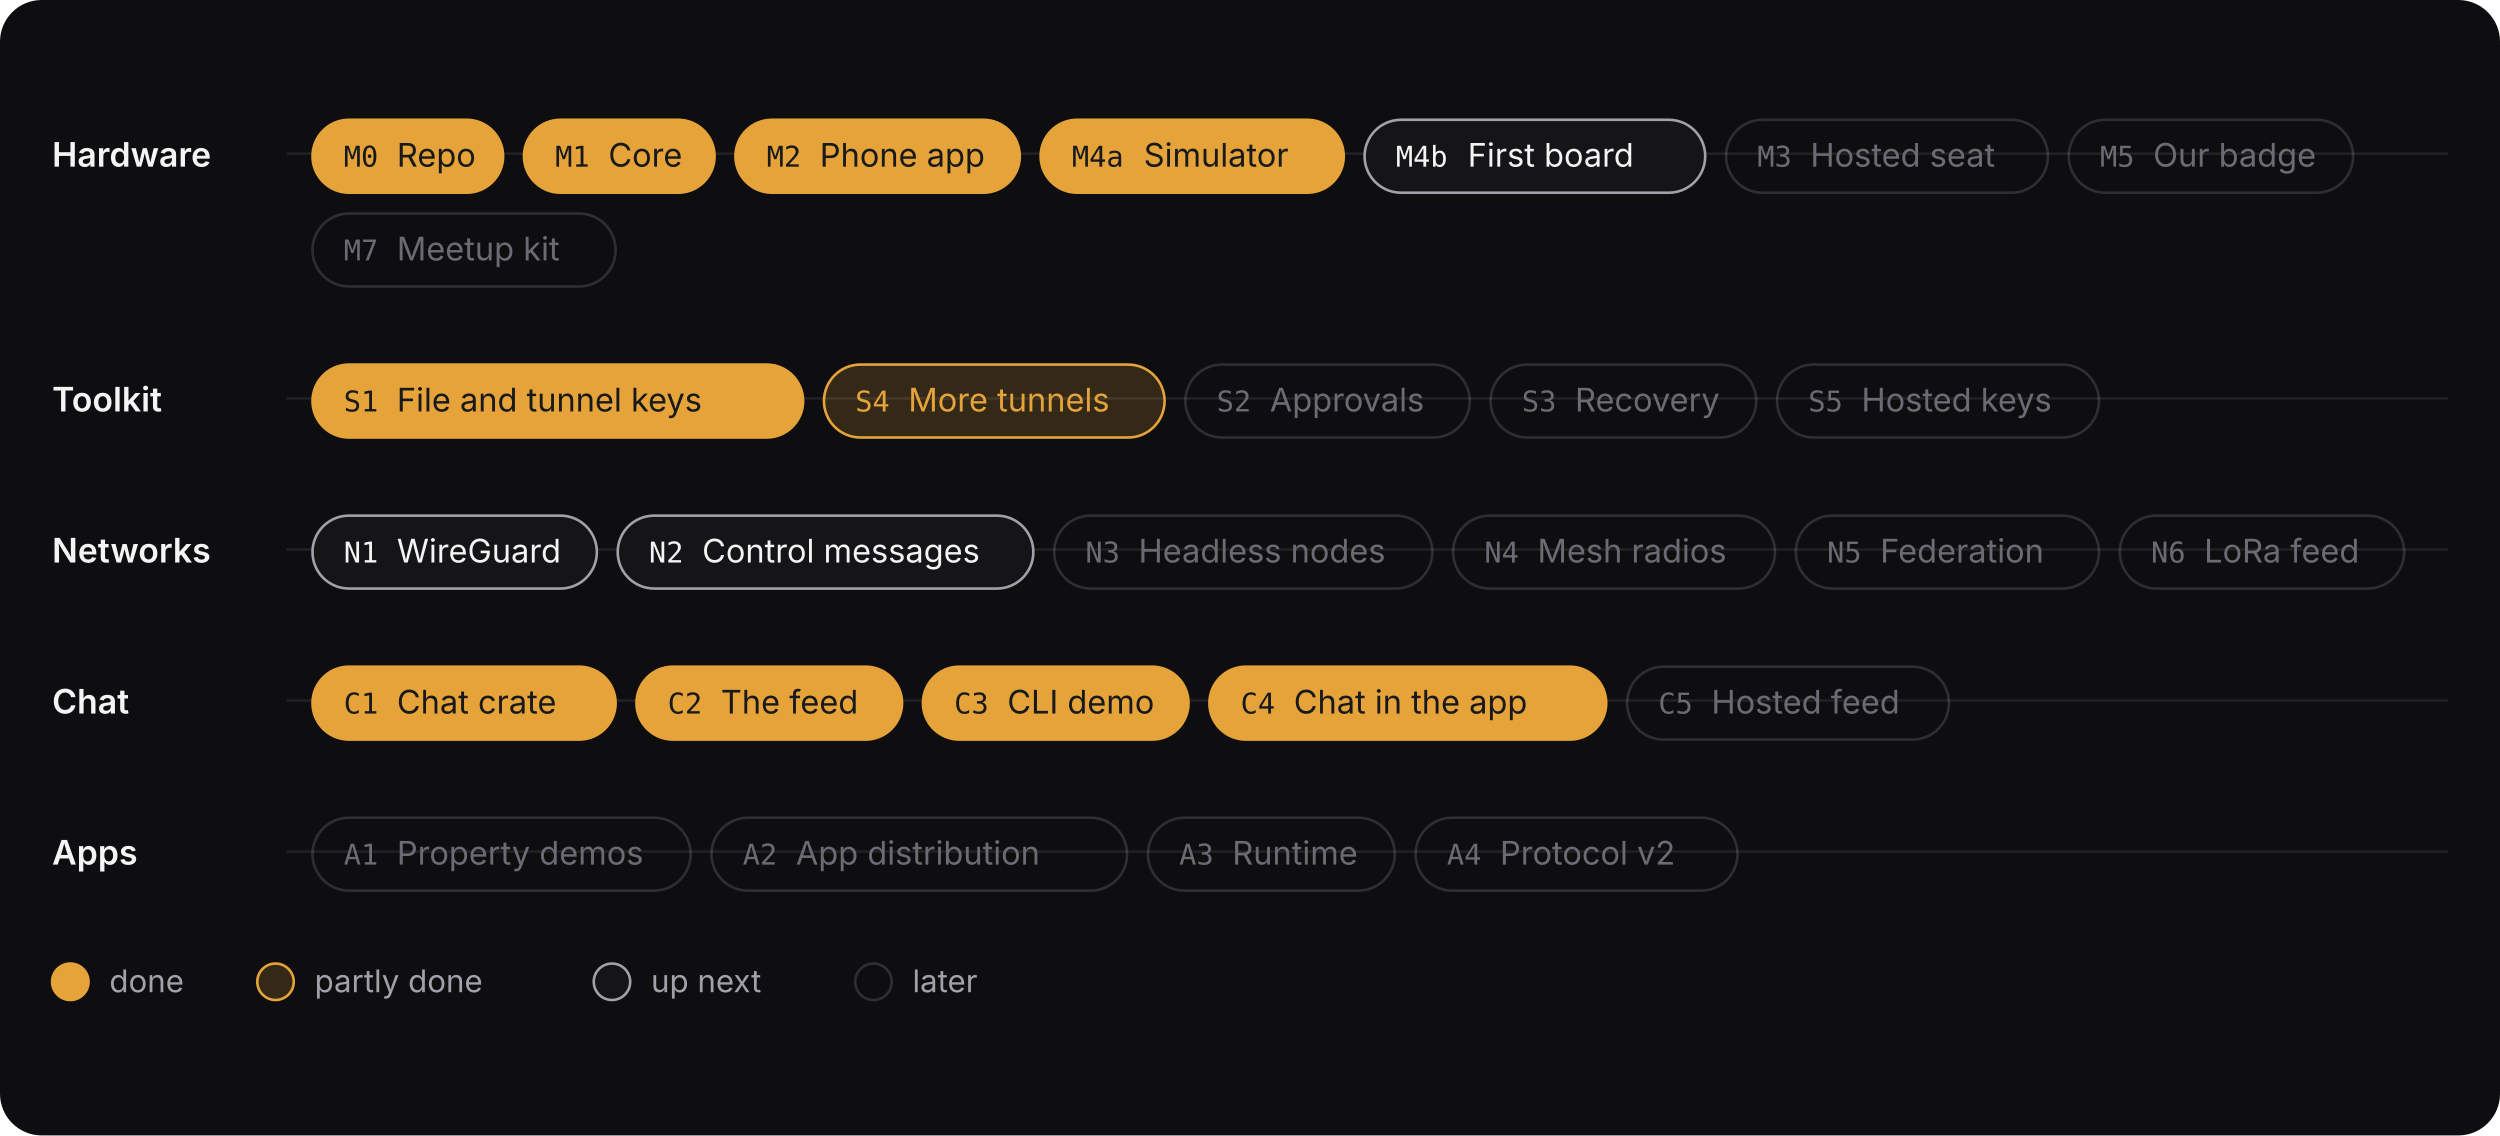
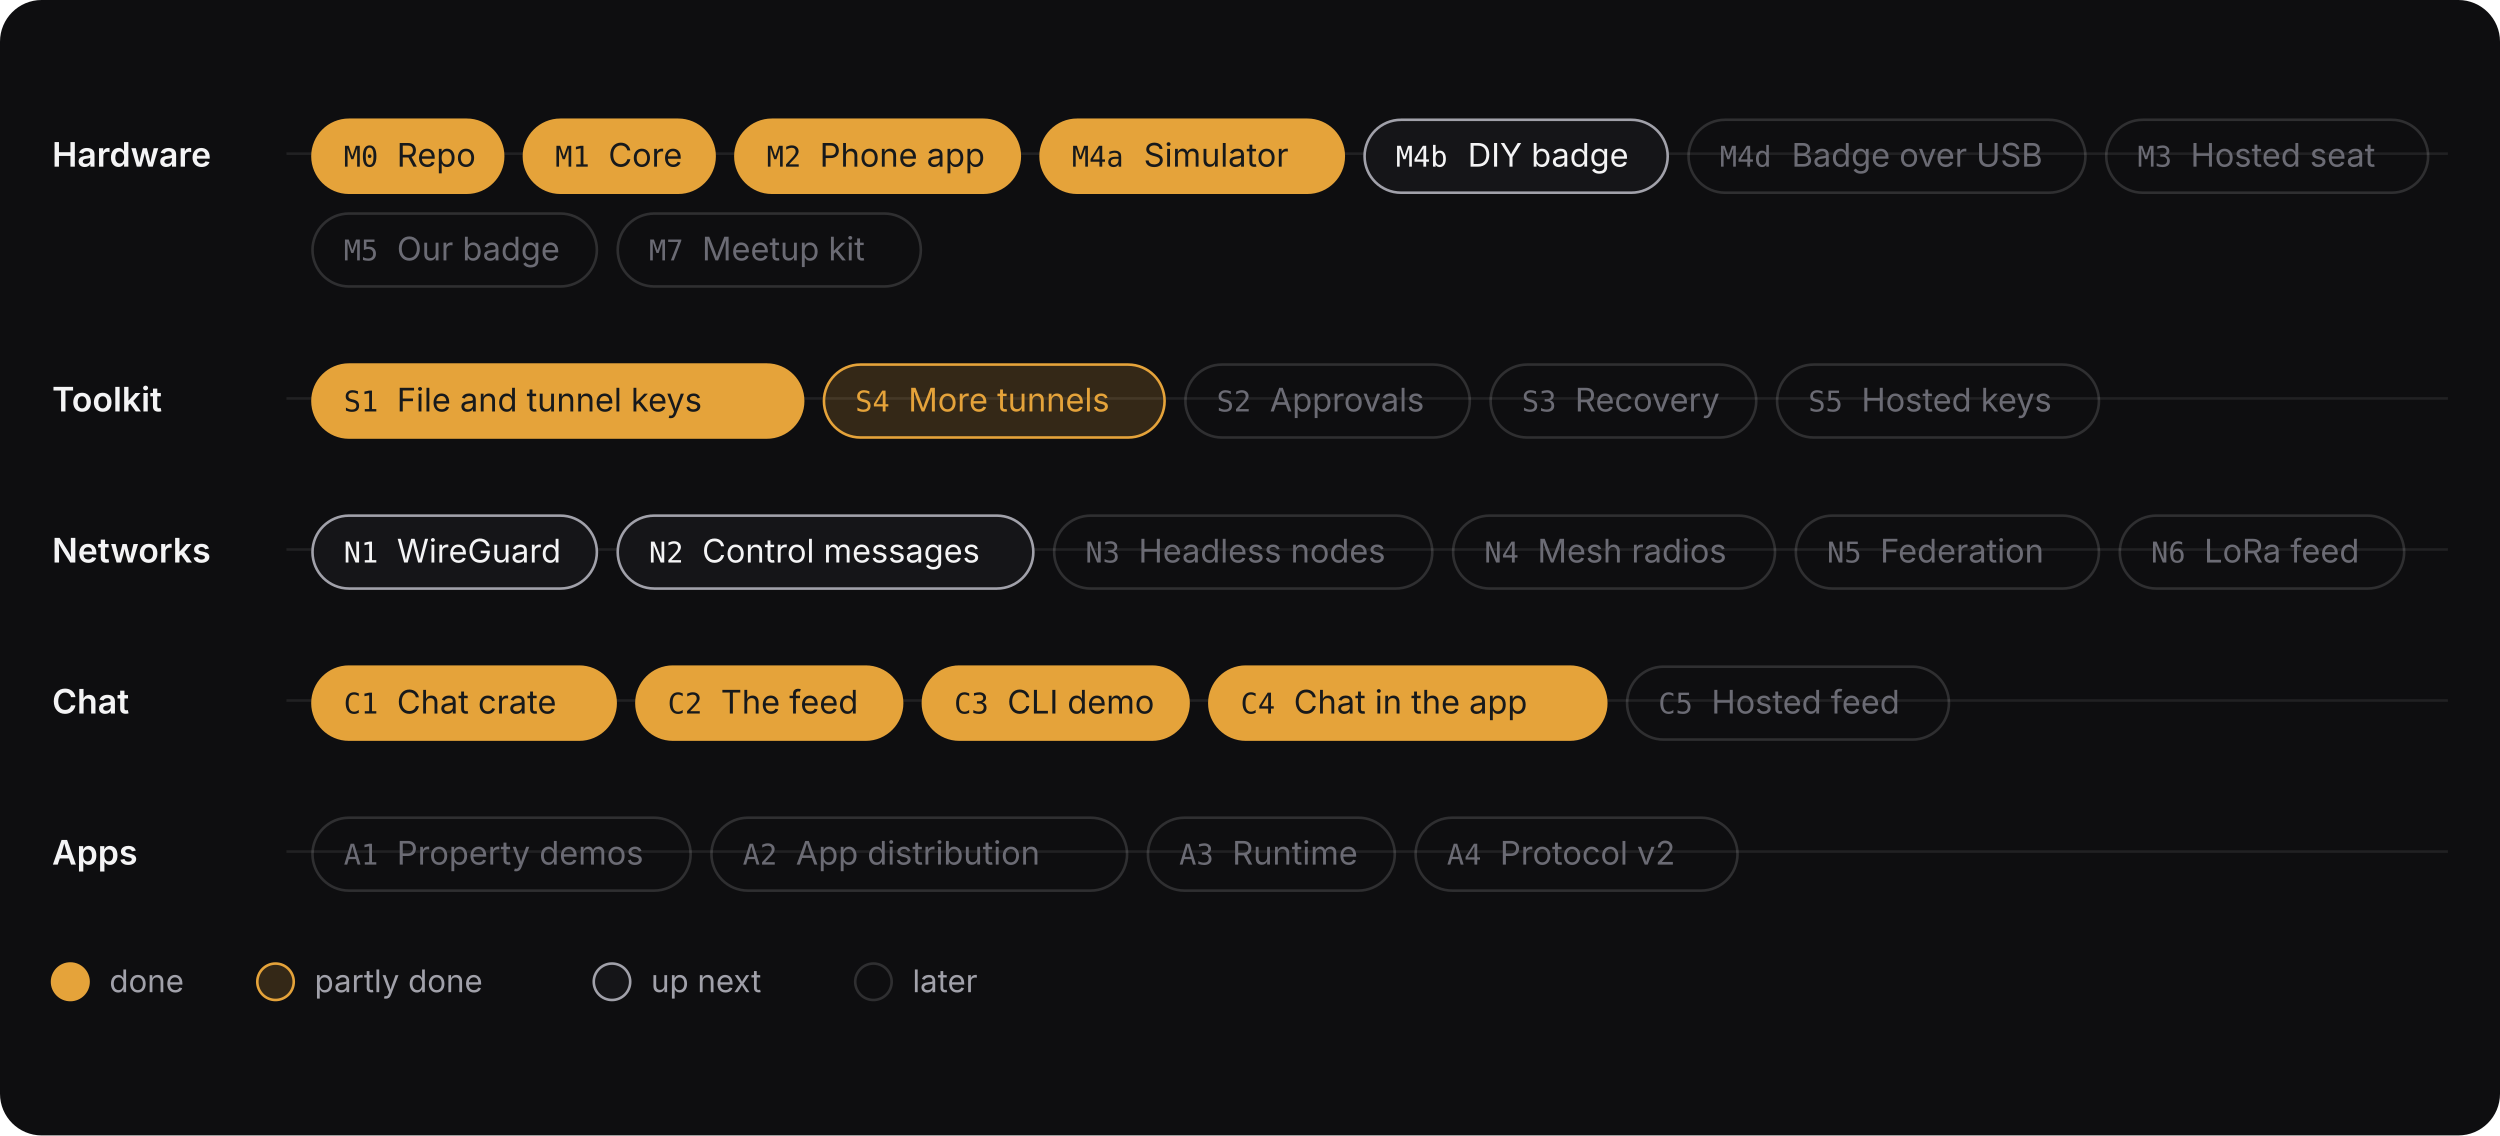
<svg xmlns="http://www.w3.org/2000/svg" viewBox="0 0 960 436" width="960" height="436" role="img" aria-labelledby="t">
  <defs>
    <marker id="arrow" viewBox="0 0 10 10" refX="9" refY="5" markerWidth="7" markerHeight="7" orient="auto-start-reverse">
      <path d="M0 0L10 5L0 10z" fill="#a1a1aa" />
    </marker>
    <marker id="arrow-amber" viewBox="0 0 10 10" refX="9" refY="5" markerWidth="7" markerHeight="7" orient="auto-start-reverse">
      <path d="M0 0L10 5L0 10z" fill="#e5a33a" />
    </marker>
    <pattern id="hatch" patternUnits="userSpaceOnUse" width="6" height="6" patternTransform="rotate(45)">
      <line x1="0" y1="0" x2="0" y2="6" stroke="#6b6b74" stroke-width="1.5" />
    </pattern>
  </defs>
  <rect width="960" height="436" rx="16" fill="#0e0e10" />
  <text x="20" y="64" font-family="Inter, -apple-system, 'Segoe UI', Helvetica, Arial, sans-serif" font-size="13" font-weight="600" fill="#f4f4f5" text-anchor="start">Hardware</text>
  <line x1="110" y1="59" x2="940" y2="59" stroke="rgba(255,255,255,0.08)" stroke-width="1" />
  <rect x="120" y="46" width="73.2" height="28" rx="14" fill="#e5a33a" stroke="#e5a33a" stroke-width="1" />
  <text x="132" y="64" font-family="'JetBrains Mono', ui-monospace, SFMono-Regular, Menlo, monospace" font-size="11" font-weight="500" fill="#17191b" text-anchor="start">M0</text>
  <text x="152.4" y="64" font-family="Inter, -apple-system, 'Segoe UI', Helvetica, Arial, sans-serif" font-size="12.5" font-weight="400" fill="#17191b" text-anchor="start">Repo</text>
  <rect x="201.2" y="46" width="73.2" height="28" rx="14" fill="#e5a33a" stroke="#e5a33a" stroke-width="1" />
  <text x="213.2" y="64" font-family="'JetBrains Mono', ui-monospace, SFMono-Regular, Menlo, monospace" font-size="11" font-weight="500" fill="#17191b" text-anchor="start">M1</text>
  <text x="233.6" y="64" font-family="Inter, -apple-system, 'Segoe UI', Helvetica, Arial, sans-serif" font-size="12.5" font-weight="400" fill="#17191b" text-anchor="start">Core</text>
  <rect x="282.4" y="46" width="109.2" height="28" rx="14" fill="#e5a33a" stroke="#e5a33a" stroke-width="1" />
  <text x="294.4" y="64" font-family="'JetBrains Mono', ui-monospace, SFMono-Regular, Menlo, monospace" font-size="11" font-weight="500" fill="#17191b" text-anchor="start">M2</text>
  <text x="314.8" y="64" font-family="Inter, -apple-system, 'Segoe UI', Helvetica, Arial, sans-serif" font-size="12.5" font-weight="400" fill="#17191b" text-anchor="start">Phone app</text>
  <rect x="399.6" y="46" width="116.4" height="28" rx="14" fill="#e5a33a" stroke="#e5a33a" stroke-width="1" />
  <text x="411.6" y="64" font-family="'JetBrains Mono', ui-monospace, SFMono-Regular, Menlo, monospace" font-size="11" font-weight="500" fill="#17191b" text-anchor="start">M4a</text>
  <text x="439.2" y="64" font-family="Inter, -apple-system, 'Segoe UI', Helvetica, Arial, sans-serif" font-size="12.5" font-weight="400" fill="#17191b" text-anchor="start">Simulator</text>
-   <rect x="524.0" y="46" width="130.8" height="28" rx="14" fill="#151518" stroke="#a1a1aa" stroke-width="1" />
+   <rect x="524.0" y="46" width="116.4" height="28" rx="14" fill="#151518" stroke="#a1a1aa" stroke-width="1" />
  <text x="536.0" y="64" font-family="'JetBrains Mono', ui-monospace, SFMono-Regular, Menlo, monospace" font-size="11" font-weight="500" fill="#f4f4f5" text-anchor="start">M4b</text>
-   <text x="563.6" y="64" font-family="Inter, -apple-system, 'Segoe UI', Helvetica, Arial, sans-serif" font-size="12.5" font-weight="400" fill="#f4f4f5" text-anchor="start">First board</text>
-   <rect x="662.8" y="46" width="123.6" height="28" rx="14" fill="none" stroke="rgba(255,255,255,0.14)" stroke-width="1" />
-   <text x="674.8" y="64" font-family="'JetBrains Mono', ui-monospace, SFMono-Regular, Menlo, monospace" font-size="11" font-weight="500" fill="#6b6b74" text-anchor="start">M3</text>
-   <text x="695.2" y="64" font-family="Inter, -apple-system, 'Segoe UI', Helvetica, Arial, sans-serif" font-size="12.5" font-weight="400" fill="#6b6b74" text-anchor="start">Hosted seat</text>
-   <rect x="794.4" y="46" width="109.2" height="28" rx="14" fill="none" stroke="rgba(255,255,255,0.14)" stroke-width="1" />
-   <text x="806.4" y="64" font-family="'JetBrains Mono', ui-monospace, SFMono-Regular, Menlo, monospace" font-size="11" font-weight="500" fill="#6b6b74" text-anchor="start">M5</text>
-   <text x="826.8" y="64" font-family="Inter, -apple-system, 'Segoe UI', Helvetica, Arial, sans-serif" font-size="12.5" font-weight="400" fill="#6b6b74" text-anchor="start">Our badge</text>
-   <rect x="120" y="82" width="116.4" height="28" rx="14" fill="none" stroke="rgba(255,255,255,0.14)" stroke-width="1" />
-   <text x="132" y="100" font-family="'JetBrains Mono', ui-monospace, SFMono-Regular, Menlo, monospace" font-size="11" font-weight="500" fill="#6b6b74" text-anchor="start">M7</text>
-   <text x="152.4" y="100" font-family="Inter, -apple-system, 'Segoe UI', Helvetica, Arial, sans-serif" font-size="12.5" font-weight="400" fill="#6b6b74" text-anchor="start">Meetup kit</text>
+   <text x="563.6" y="64" font-family="Inter, -apple-system, 'Segoe UI', Helvetica, Arial, sans-serif" font-size="12.5" font-weight="400" fill="#f4f4f5" text-anchor="start">DIY badge</text>
+   <rect x="648.4" y="46" width="152.4" height="28" rx="14" fill="none" stroke="rgba(255,255,255,0.14)" stroke-width="1" />
+   <text x="660.4" y="64" font-family="'JetBrains Mono', ui-monospace, SFMono-Regular, Menlo, monospace" font-size="11" font-weight="500" fill="#6b6b74" text-anchor="start">M4d</text>
+   <text x="688.0" y="64" font-family="Inter, -apple-system, 'Segoe UI', Helvetica, Arial, sans-serif" font-size="12.5" font-weight="400" fill="#6b6b74" text-anchor="start">Badge over USB</text>
+   <rect x="808.8" y="46" width="123.6" height="28" rx="14" fill="none" stroke="rgba(255,255,255,0.14)" stroke-width="1" />
+   <text x="820.8" y="64" font-family="'JetBrains Mono', ui-monospace, SFMono-Regular, Menlo, monospace" font-size="11" font-weight="500" fill="#6b6b74" text-anchor="start">M3</text>
+   <text x="841.2" y="64" font-family="Inter, -apple-system, 'Segoe UI', Helvetica, Arial, sans-serif" font-size="12.5" font-weight="400" fill="#6b6b74" text-anchor="start">Hosted seat</text>
+   <rect x="120" y="82" width="109.2" height="28" rx="14" fill="none" stroke="rgba(255,255,255,0.14)" stroke-width="1" />
+   <text x="132" y="100" font-family="'JetBrains Mono', ui-monospace, SFMono-Regular, Menlo, monospace" font-size="11" font-weight="500" fill="#6b6b74" text-anchor="start">M5</text>
+   <text x="152.4" y="100" font-family="Inter, -apple-system, 'Segoe UI', Helvetica, Arial, sans-serif" font-size="12.5" font-weight="400" fill="#6b6b74" text-anchor="start">Our badge</text>
+   <rect x="237.2" y="82" width="116.4" height="28" rx="14" fill="none" stroke="rgba(255,255,255,0.14)" stroke-width="1" />
+   <text x="249.2" y="100" font-family="'JetBrains Mono', ui-monospace, SFMono-Regular, Menlo, monospace" font-size="11" font-weight="500" fill="#6b6b74" text-anchor="start">M7</text>
+   <text x="269.6" y="100" font-family="Inter, -apple-system, 'Segoe UI', Helvetica, Arial, sans-serif" font-size="12.5" font-weight="400" fill="#6b6b74" text-anchor="start">Meetup kit</text>
  <text x="20" y="158" font-family="Inter, -apple-system, 'Segoe UI', Helvetica, Arial, sans-serif" font-size="13" font-weight="600" fill="#f4f4f5" text-anchor="start">Toolkit</text>
  <line x1="110" y1="153" x2="940" y2="153" stroke="rgba(255,255,255,0.08)" stroke-width="1" />
  <rect x="120" y="140" width="188.4" height="28" rx="14" fill="#e5a33a" stroke="#e5a33a" stroke-width="1" />
  <text x="132" y="158" font-family="'JetBrains Mono', ui-monospace, SFMono-Regular, Menlo, monospace" font-size="11" font-weight="500" fill="#17191b" text-anchor="start">S1</text>
  <text x="152.4" y="158" font-family="Inter, -apple-system, 'Segoe UI', Helvetica, Arial, sans-serif" font-size="12.5" font-weight="400" fill="#17191b" text-anchor="start">File and tunnel keys</text>
  <rect x="316.4" y="140" width="130.8" height="28" rx="14" fill="rgba(229,163,58,0.18)" stroke="#e5a33a" stroke-width="1" />
  <text x="328.4" y="158" font-family="'JetBrains Mono', ui-monospace, SFMono-Regular, Menlo, monospace" font-size="11" font-weight="500" fill="#e5a33a" text-anchor="start">S4</text>
  <text x="348.8" y="158" font-family="Inter, -apple-system, 'Segoe UI', Helvetica, Arial, sans-serif" font-size="12.5" font-weight="400" fill="#e5a33a" text-anchor="start">More tunnels</text>
  <rect x="455.2" y="140" width="109.2" height="28" rx="14" fill="none" stroke="rgba(255,255,255,0.14)" stroke-width="1" />
  <text x="467.2" y="158" font-family="'JetBrains Mono', ui-monospace, SFMono-Regular, Menlo, monospace" font-size="11" font-weight="500" fill="#6b6b74" text-anchor="start">S2</text>
  <text x="487.6" y="158" font-family="Inter, -apple-system, 'Segoe UI', Helvetica, Arial, sans-serif" font-size="12.5" font-weight="400" fill="#6b6b74" text-anchor="start">Approvals</text>
  <rect x="572.4" y="140" width="102.0" height="28" rx="14" fill="none" stroke="rgba(255,255,255,0.14)" stroke-width="1" />
  <text x="584.4" y="158" font-family="'JetBrains Mono', ui-monospace, SFMono-Regular, Menlo, monospace" font-size="11" font-weight="500" fill="#6b6b74" text-anchor="start">S3</text>
  <text x="604.8" y="158" font-family="Inter, -apple-system, 'Segoe UI', Helvetica, Arial, sans-serif" font-size="12.5" font-weight="400" fill="#6b6b74" text-anchor="start">Recovery</text>
  <rect x="682.4" y="140" width="123.6" height="28" rx="14" fill="none" stroke="rgba(255,255,255,0.14)" stroke-width="1" />
  <text x="694.4" y="158" font-family="'JetBrains Mono', ui-monospace, SFMono-Regular, Menlo, monospace" font-size="11" font-weight="500" fill="#6b6b74" text-anchor="start">S5</text>
  <text x="714.8" y="158" font-family="Inter, -apple-system, 'Segoe UI', Helvetica, Arial, sans-serif" font-size="12.5" font-weight="400" fill="#6b6b74" text-anchor="start">Hosted keys</text>
  <text x="20" y="216" font-family="Inter, -apple-system, 'Segoe UI', Helvetica, Arial, sans-serif" font-size="13" font-weight="600" fill="#f4f4f5" text-anchor="start">Networks</text>
  <line x1="110" y1="211" x2="940" y2="211" stroke="rgba(255,255,255,0.08)" stroke-width="1" />
  <rect x="120" y="198" width="109.2" height="28" rx="14" fill="#151518" stroke="#a1a1aa" stroke-width="1" />
  <text x="132" y="216" font-family="'JetBrains Mono', ui-monospace, SFMono-Regular, Menlo, monospace" font-size="11" font-weight="500" fill="#f4f4f5" text-anchor="start">N1</text>
  <text x="152.4" y="216" font-family="Inter, -apple-system, 'Segoe UI', Helvetica, Arial, sans-serif" font-size="12.5" font-weight="400" fill="#f4f4f5" text-anchor="start">WireGuard</text>
  <rect x="237.2" y="198" width="159.6" height="28" rx="14" fill="#151518" stroke="#a1a1aa" stroke-width="1" />
  <text x="249.2" y="216" font-family="'JetBrains Mono', ui-monospace, SFMono-Regular, Menlo, monospace" font-size="11" font-weight="500" fill="#f4f4f5" text-anchor="start">N2</text>
  <text x="269.6" y="216" font-family="Inter, -apple-system, 'Segoe UI', Helvetica, Arial, sans-serif" font-size="12.5" font-weight="400" fill="#f4f4f5" text-anchor="start">Control messages</text>
  <rect x="404.8" y="198" width="145.2" height="28" rx="14" fill="none" stroke="rgba(255,255,255,0.14)" stroke-width="1" />
  <text x="416.8" y="216" font-family="'JetBrains Mono', ui-monospace, SFMono-Regular, Menlo, monospace" font-size="11" font-weight="500" fill="#6b6b74" text-anchor="start">N3</text>
  <text x="437.2" y="216" font-family="Inter, -apple-system, 'Segoe UI', Helvetica, Arial, sans-serif" font-size="12.5" font-weight="400" fill="#6b6b74" text-anchor="start">Headless nodes</text>
  <rect x="558.0" y="198" width="123.6" height="28" rx="14" fill="none" stroke="rgba(255,255,255,0.14)" stroke-width="1" />
  <text x="570.0" y="216" font-family="'JetBrains Mono', ui-monospace, SFMono-Regular, Menlo, monospace" font-size="11" font-weight="500" fill="#6b6b74" text-anchor="start">N4</text>
  <text x="590.4" y="216" font-family="Inter, -apple-system, 'Segoe UI', Helvetica, Arial, sans-serif" font-size="12.5" font-weight="400" fill="#6b6b74" text-anchor="start">Mesh radios</text>
  <rect x="689.6" y="198" width="116.4" height="28" rx="14" fill="none" stroke="rgba(255,255,255,0.14)" stroke-width="1" />
  <text x="701.6" y="216" font-family="'JetBrains Mono', ui-monospace, SFMono-Regular, Menlo, monospace" font-size="11" font-weight="500" fill="#6b6b74" text-anchor="start">N5</text>
  <text x="722.0" y="216" font-family="Inter, -apple-system, 'Segoe UI', Helvetica, Arial, sans-serif" font-size="12.5" font-weight="400" fill="#6b6b74" text-anchor="start">Federation</text>
  <rect x="814.0" y="198" width="109.2" height="28" rx="14" fill="none" stroke="rgba(255,255,255,0.14)" stroke-width="1" />
  <text x="826.0" y="216" font-family="'JetBrains Mono', ui-monospace, SFMono-Regular, Menlo, monospace" font-size="11" font-weight="500" fill="#6b6b74" text-anchor="start">N6</text>
  <text x="846.4" y="216" font-family="Inter, -apple-system, 'Segoe UI', Helvetica, Arial, sans-serif" font-size="12.5" font-weight="400" fill="#6b6b74" text-anchor="start">LoRa feed</text>
  <text x="20" y="274" font-family="Inter, -apple-system, 'Segoe UI', Helvetica, Arial, sans-serif" font-size="13" font-weight="600" fill="#f4f4f5" text-anchor="start">Chat</text>
  <line x1="110" y1="269" x2="940" y2="269" stroke="rgba(255,255,255,0.08)" stroke-width="1" />
  <rect x="120" y="256" width="116.4" height="28" rx="14" fill="#e5a33a" stroke="#e5a33a" stroke-width="1" />
  <text x="132" y="274" font-family="'JetBrains Mono', ui-monospace, SFMono-Regular, Menlo, monospace" font-size="11" font-weight="500" fill="#17191b" text-anchor="start">C1</text>
  <text x="152.4" y="274" font-family="Inter, -apple-system, 'Segoe UI', Helvetica, Arial, sans-serif" font-size="12.5" font-weight="400" fill="#17191b" text-anchor="start">Chat crate</text>
  <rect x="244.4" y="256" width="102.0" height="28" rx="14" fill="#e5a33a" stroke="#e5a33a" stroke-width="1" />
  <text x="256.4" y="274" font-family="'JetBrains Mono', ui-monospace, SFMono-Regular, Menlo, monospace" font-size="11" font-weight="500" fill="#17191b" text-anchor="start">C2</text>
  <text x="276.8" y="274" font-family="Inter, -apple-system, 'Segoe UI', Helvetica, Arial, sans-serif" font-size="12.5" font-weight="400" fill="#17191b" text-anchor="start">The feed</text>
  <rect x="354.4" y="256" width="102.0" height="28" rx="14" fill="#e5a33a" stroke="#e5a33a" stroke-width="1" />
  <text x="366.4" y="274" font-family="'JetBrains Mono', ui-monospace, SFMono-Regular, Menlo, monospace" font-size="11" font-weight="500" fill="#17191b" text-anchor="start">C3</text>
  <text x="386.8" y="274" font-family="Inter, -apple-system, 'Segoe UI', Helvetica, Arial, sans-serif" font-size="12.5" font-weight="400" fill="#17191b" text-anchor="start">CLI demo</text>
  <rect x="464.4" y="256" width="152.4" height="28" rx="14" fill="#e5a33a" stroke="#e5a33a" stroke-width="1" />
  <text x="476.4" y="274" font-family="'JetBrains Mono', ui-monospace, SFMono-Regular, Menlo, monospace" font-size="11" font-weight="500" fill="#17191b" text-anchor="start">C4</text>
  <text x="496.8" y="274" font-family="Inter, -apple-system, 'Segoe UI', Helvetica, Arial, sans-serif" font-size="12.5" font-weight="400" fill="#17191b" text-anchor="start">Chat in the app</text>
  <rect x="624.8" y="256" width="123.6" height="28" rx="14" fill="none" stroke="rgba(255,255,255,0.14)" stroke-width="1" />
  <text x="636.8" y="274" font-family="'JetBrains Mono', ui-monospace, SFMono-Regular, Menlo, monospace" font-size="11" font-weight="500" fill="#6b6b74" text-anchor="start">C5</text>
  <text x="657.2" y="274" font-family="Inter, -apple-system, 'Segoe UI', Helvetica, Arial, sans-serif" font-size="12.5" font-weight="400" fill="#6b6b74" text-anchor="start">Hosted feed</text>
  <text x="20" y="332" font-family="Inter, -apple-system, 'Segoe UI', Helvetica, Arial, sans-serif" font-size="13" font-weight="600" fill="#f4f4f5" text-anchor="start">Apps</text>
  <line x1="110" y1="327" x2="940" y2="327" stroke="rgba(255,255,255,0.08)" stroke-width="1" />
  <rect x="120" y="314" width="145.2" height="28" rx="14" fill="none" stroke="rgba(255,255,255,0.14)" stroke-width="1" />
  <text x="132" y="332" font-family="'JetBrains Mono', ui-monospace, SFMono-Regular, Menlo, monospace" font-size="11" font-weight="500" fill="#6b6b74" text-anchor="start">A1</text>
  <text x="152.4" y="332" font-family="Inter, -apple-system, 'Segoe UI', Helvetica, Arial, sans-serif" font-size="12.5" font-weight="400" fill="#6b6b74" text-anchor="start">Property demos</text>
  <rect x="273.2" y="314" width="159.6" height="28" rx="14" fill="none" stroke="rgba(255,255,255,0.14)" stroke-width="1" />
  <text x="285.2" y="332" font-family="'JetBrains Mono', ui-monospace, SFMono-Regular, Menlo, monospace" font-size="11" font-weight="500" fill="#6b6b74" text-anchor="start">A2</text>
  <text x="305.6" y="332" font-family="Inter, -apple-system, 'Segoe UI', Helvetica, Arial, sans-serif" font-size="12.5" font-weight="400" fill="#6b6b74" text-anchor="start">App distribution</text>
  <rect x="440.8" y="314" width="94.8" height="28" rx="14" fill="none" stroke="rgba(255,255,255,0.14)" stroke-width="1" />
  <text x="452.8" y="332" font-family="'JetBrains Mono', ui-monospace, SFMono-Regular, Menlo, monospace" font-size="11" font-weight="500" fill="#6b6b74" text-anchor="start">A3</text>
  <text x="473.2" y="332" font-family="Inter, -apple-system, 'Segoe UI', Helvetica, Arial, sans-serif" font-size="12.5" font-weight="400" fill="#6b6b74" text-anchor="start">Runtime</text>
  <rect x="543.6" y="314" width="123.6" height="28" rx="14" fill="none" stroke="rgba(255,255,255,0.14)" stroke-width="1" />
  <text x="555.6" y="332" font-family="'JetBrains Mono', ui-monospace, SFMono-Regular, Menlo, monospace" font-size="11" font-weight="500" fill="#6b6b74" text-anchor="start">A4</text>
  <text x="576" y="332" font-family="Inter, -apple-system, 'Segoe UI', Helvetica, Arial, sans-serif" font-size="12.5" font-weight="400" fill="#6b6b74" text-anchor="start">Protocol v2</text>
  <rect x="20" y="370" width="14" height="14" rx="7" fill="#e5a33a" stroke="#e5a33a" stroke-width="1" />
  <text x="42" y="381" font-family="Inter, -apple-system, 'Segoe UI', Helvetica, Arial, sans-serif" font-size="12" font-weight="400" fill="#a1a1aa" text-anchor="start">done</text>
  <rect x="98.8" y="370" width="14" height="14" rx="7" fill="rgba(229,163,58,0.18)" stroke="#e5a33a" stroke-width="1" />
  <text x="120.8" y="381" font-family="Inter, -apple-system, 'Segoe UI', Helvetica, Arial, sans-serif" font-size="12" font-weight="400" fill="#a1a1aa" text-anchor="start">partly done</text>
  <rect x="228.0" y="370" width="14" height="14" rx="7" fill="#151518" stroke="#a1a1aa" stroke-width="1" />
  <text x="250.0" y="381" font-family="Inter, -apple-system, 'Segoe UI', Helvetica, Arial, sans-serif" font-size="12" font-weight="400" fill="#a1a1aa" text-anchor="start">up next</text>
  <rect x="328.4" y="370" width="14" height="14" rx="7" fill="none" stroke="rgba(255,255,255,0.14)" stroke-width="1" />
  <text x="350.4" y="381" font-family="Inter, -apple-system, 'Segoe UI', Helvetica, Arial, sans-serif" font-size="12" font-weight="400" fill="#a1a1aa" text-anchor="start">later</text>
</svg>
